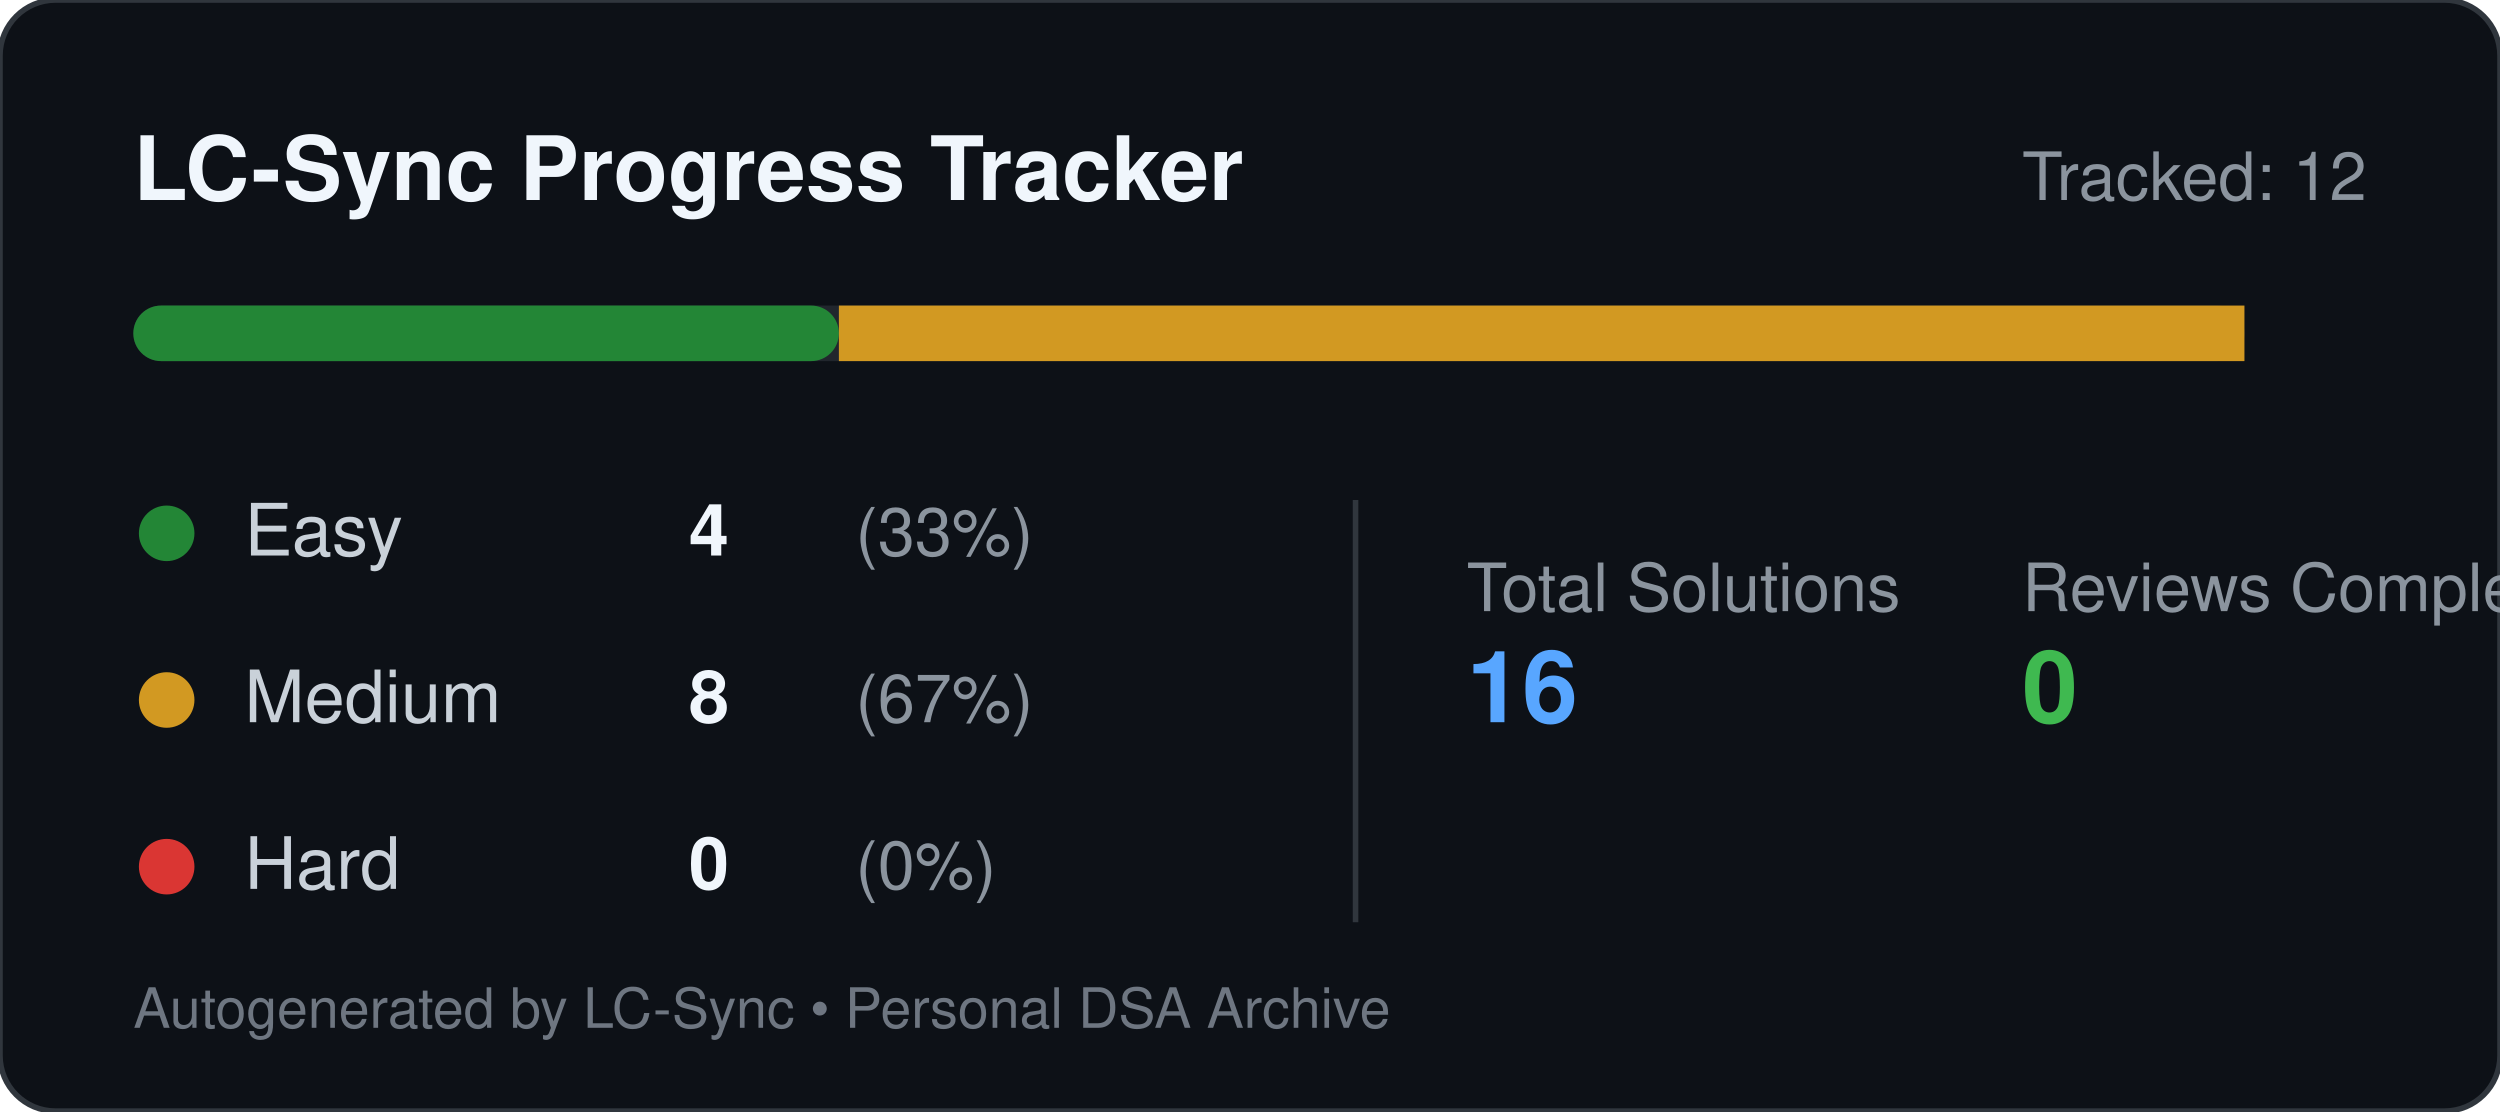
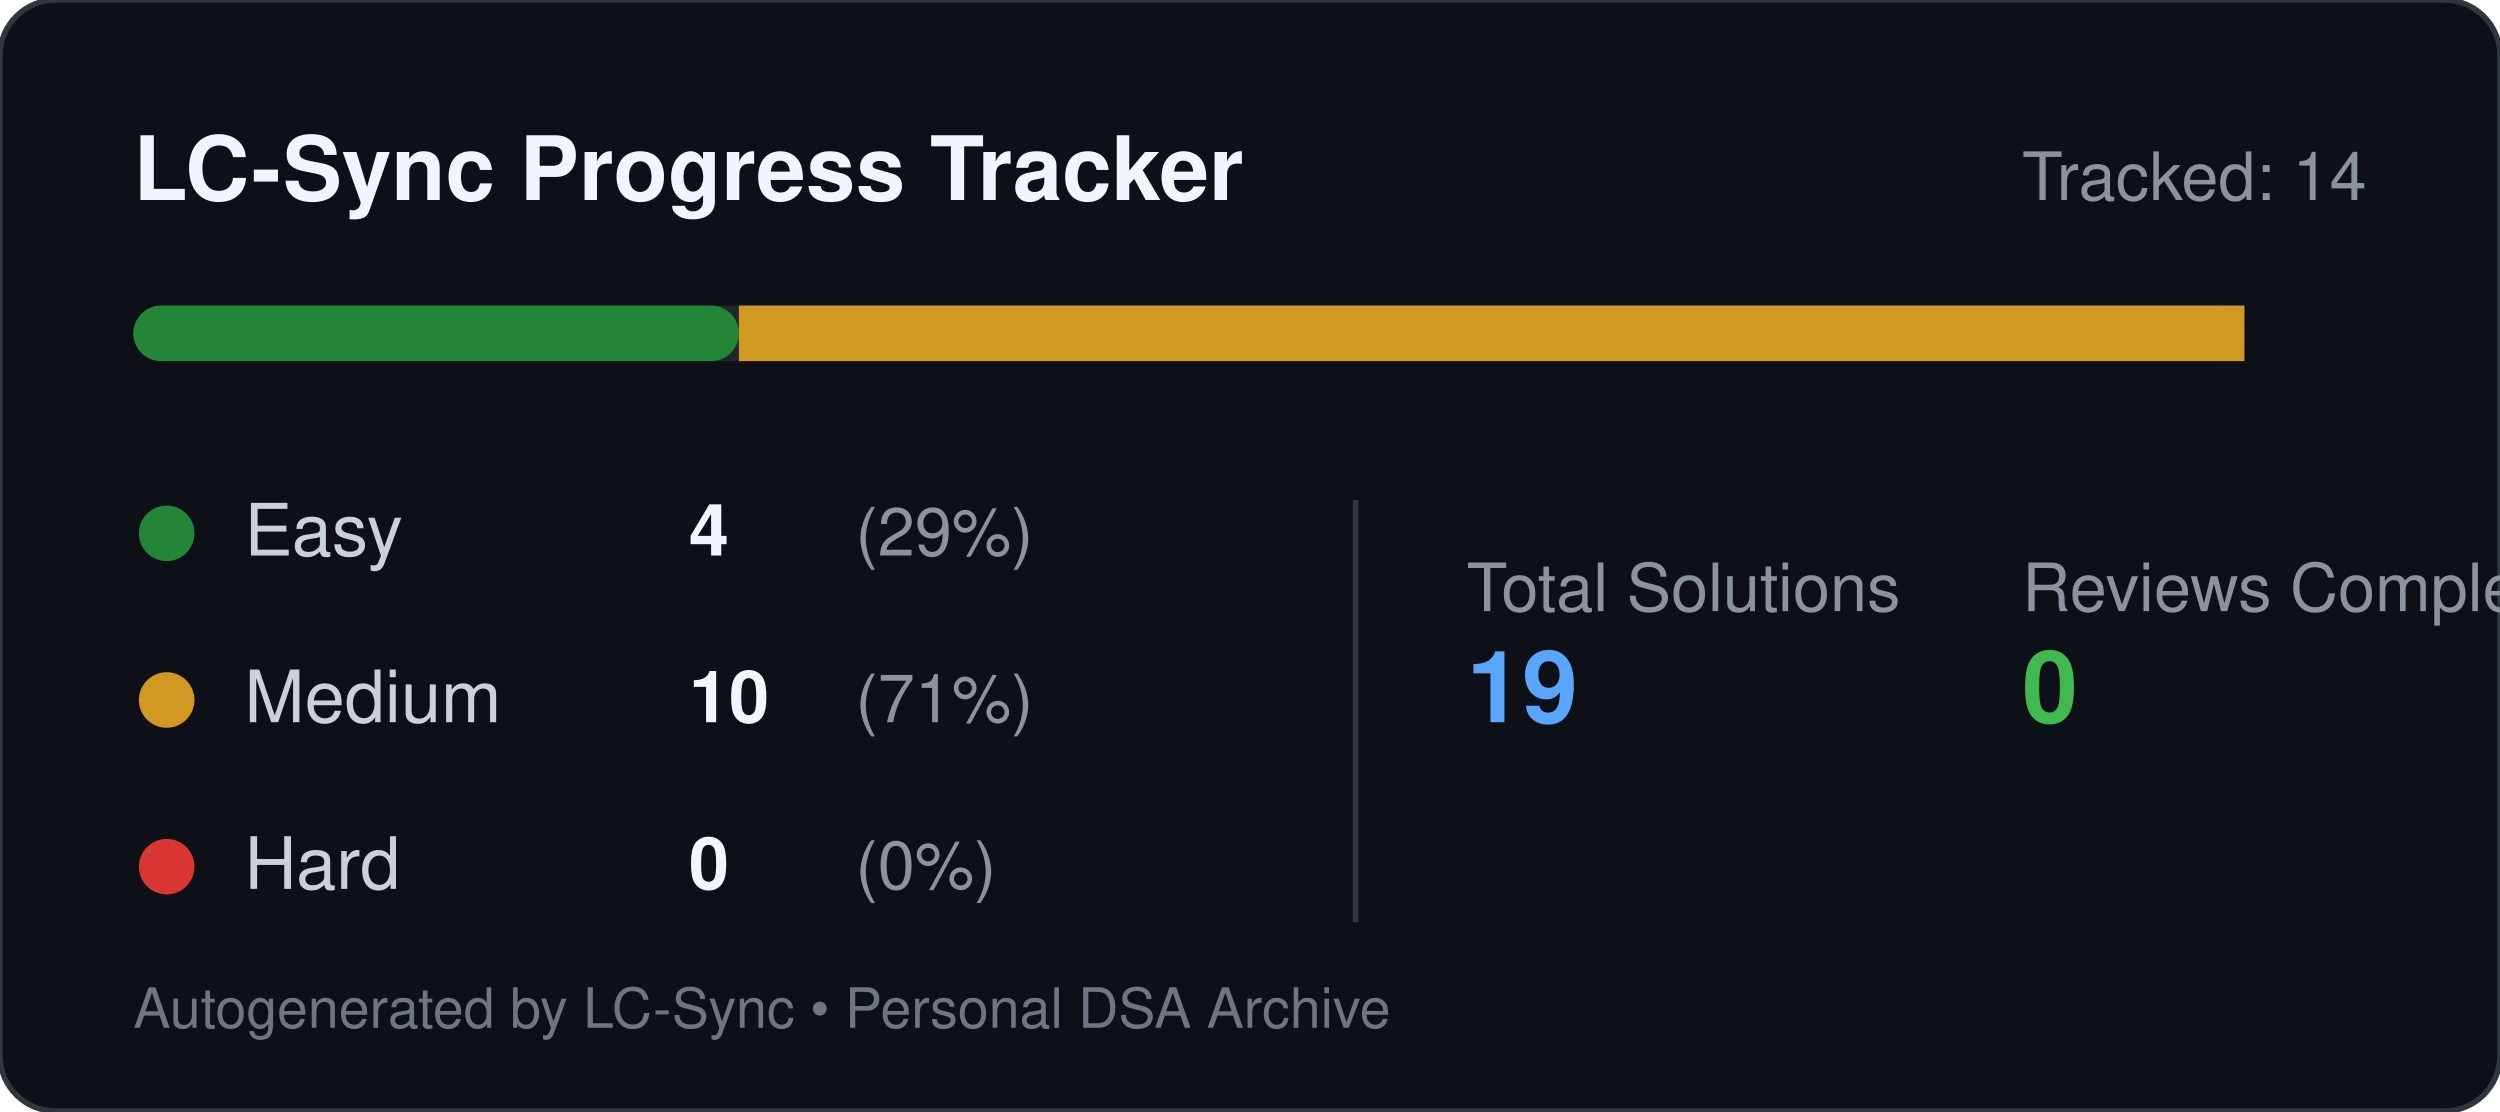
<svg xmlns="http://www.w3.org/2000/svg" width="450" height="200" viewBox="0 0 450 200" fill="none">
  <rect width="450" height="200" rx="10" fill="#0d1117" stroke="#30363d" stroke-width="1" />
  <text x="24" y="36" fill="#f0f6fc" font-family="-apple-system, BlinkMacSystemFont, 'Segoe UI', Helvetica, Arial, sans-serif" font-size="16" font-weight="600">LC-Sync Progress Tracker</text>
-   <text x="426" y="36" text-anchor="end" fill="#8b949e" font-family="-apple-system, BlinkMacSystemFont, 'Segoe UI', Helvetica, Arial, sans-serif" font-size="12">Tracked: 12</text>
+   <text x="426" y="36" text-anchor="end" fill="#8b949e" font-family="-apple-system, BlinkMacSystemFont, 'Segoe UI', Helvetica, Arial, sans-serif" font-size="12">Tracked: 14</text>
  <g transform="translate(24, 55)">
    <rect width="380" height="10" rx="5" fill="#21262d" />
-     <rect x="0" y="0" width="127" height="10" rx="5" fill="#238636" />
-     <rect x="127" y="0" width="253" height="10" fill="#d29922" />
+     <rect x="0" y="0" width="109" height="10" rx="5" fill="#238636" />
+     <rect x="109" y="0" width="271" height="10" fill="#d29922" />
    <rect x="380" y="0" width="0" height="10" rx="5" fill="#da3633" />
  </g>
  <g transform="translate(24, 90)" font-family="-apple-system, BlinkMacSystemFont, 'Segoe UI', Helvetica, Arial, sans-serif">
    <circle cx="6" cy="6" r="5" fill="#238636" />
    <text x="20" y="10" fill="#c9d1d9" font-size="13">Easy</text>
    <text x="100" y="10" fill="#f0f6fc" font-size="13" font-weight="600">4</text>
-     <text x="130" y="10" fill="#8b949e" font-size="12">(33%)</text>
+     <text x="130" y="10" fill="#8b949e" font-size="12">(29%)</text>
    <circle cx="6" cy="36" r="5" fill="#d29922" />
    <text x="20" y="40" fill="#c9d1d9" font-size="13">Medium</text>
-     <text x="100" y="40" fill="#f0f6fc" font-size="13" font-weight="600">8</text>
-     <text x="130" y="40" fill="#8b949e" font-size="12">(67%)</text>
+     <text x="100" y="40" fill="#f0f6fc" font-size="13" font-weight="600">10</text>
+     <text x="130" y="40" fill="#8b949e" font-size="12">(71%)</text>
    <circle cx="6" cy="66" r="5" fill="#da3633" />
    <text x="20" y="70" fill="#c9d1d9" font-size="13">Hard</text>
    <text x="100" y="70" fill="#f0f6fc" font-size="13" font-weight="600">0</text>
    <text x="130" y="70" fill="#8b949e" font-size="12">(0%)</text>
    <line x1="220" y1="0" x2="220" y2="76" stroke="#30363d" stroke-width="1" />
    <text x="240" y="20" fill="#8b949e" font-size="12">Total Solutions</text>
-     <text x="240" y="40" fill="#58a6ff" font-size="18" font-weight="600">16</text>
+     <text x="240" y="40" fill="#58a6ff" font-size="18" font-weight="600">19</text>
    <text x="340" y="20" fill="#8b949e" font-size="12">Reviews Completed</text>
    <text x="340" y="40" fill="#3fb950" font-size="18" font-weight="600">0</text>
  </g>
  <text x="24" y="185" fill="#6e7681" font-family="-apple-system, BlinkMacSystemFont, 'Segoe UI', Helvetica, Arial, sans-serif" font-size="10">Autogenerated by LC-Sync • Personal DSA Archive</text>
</svg>
